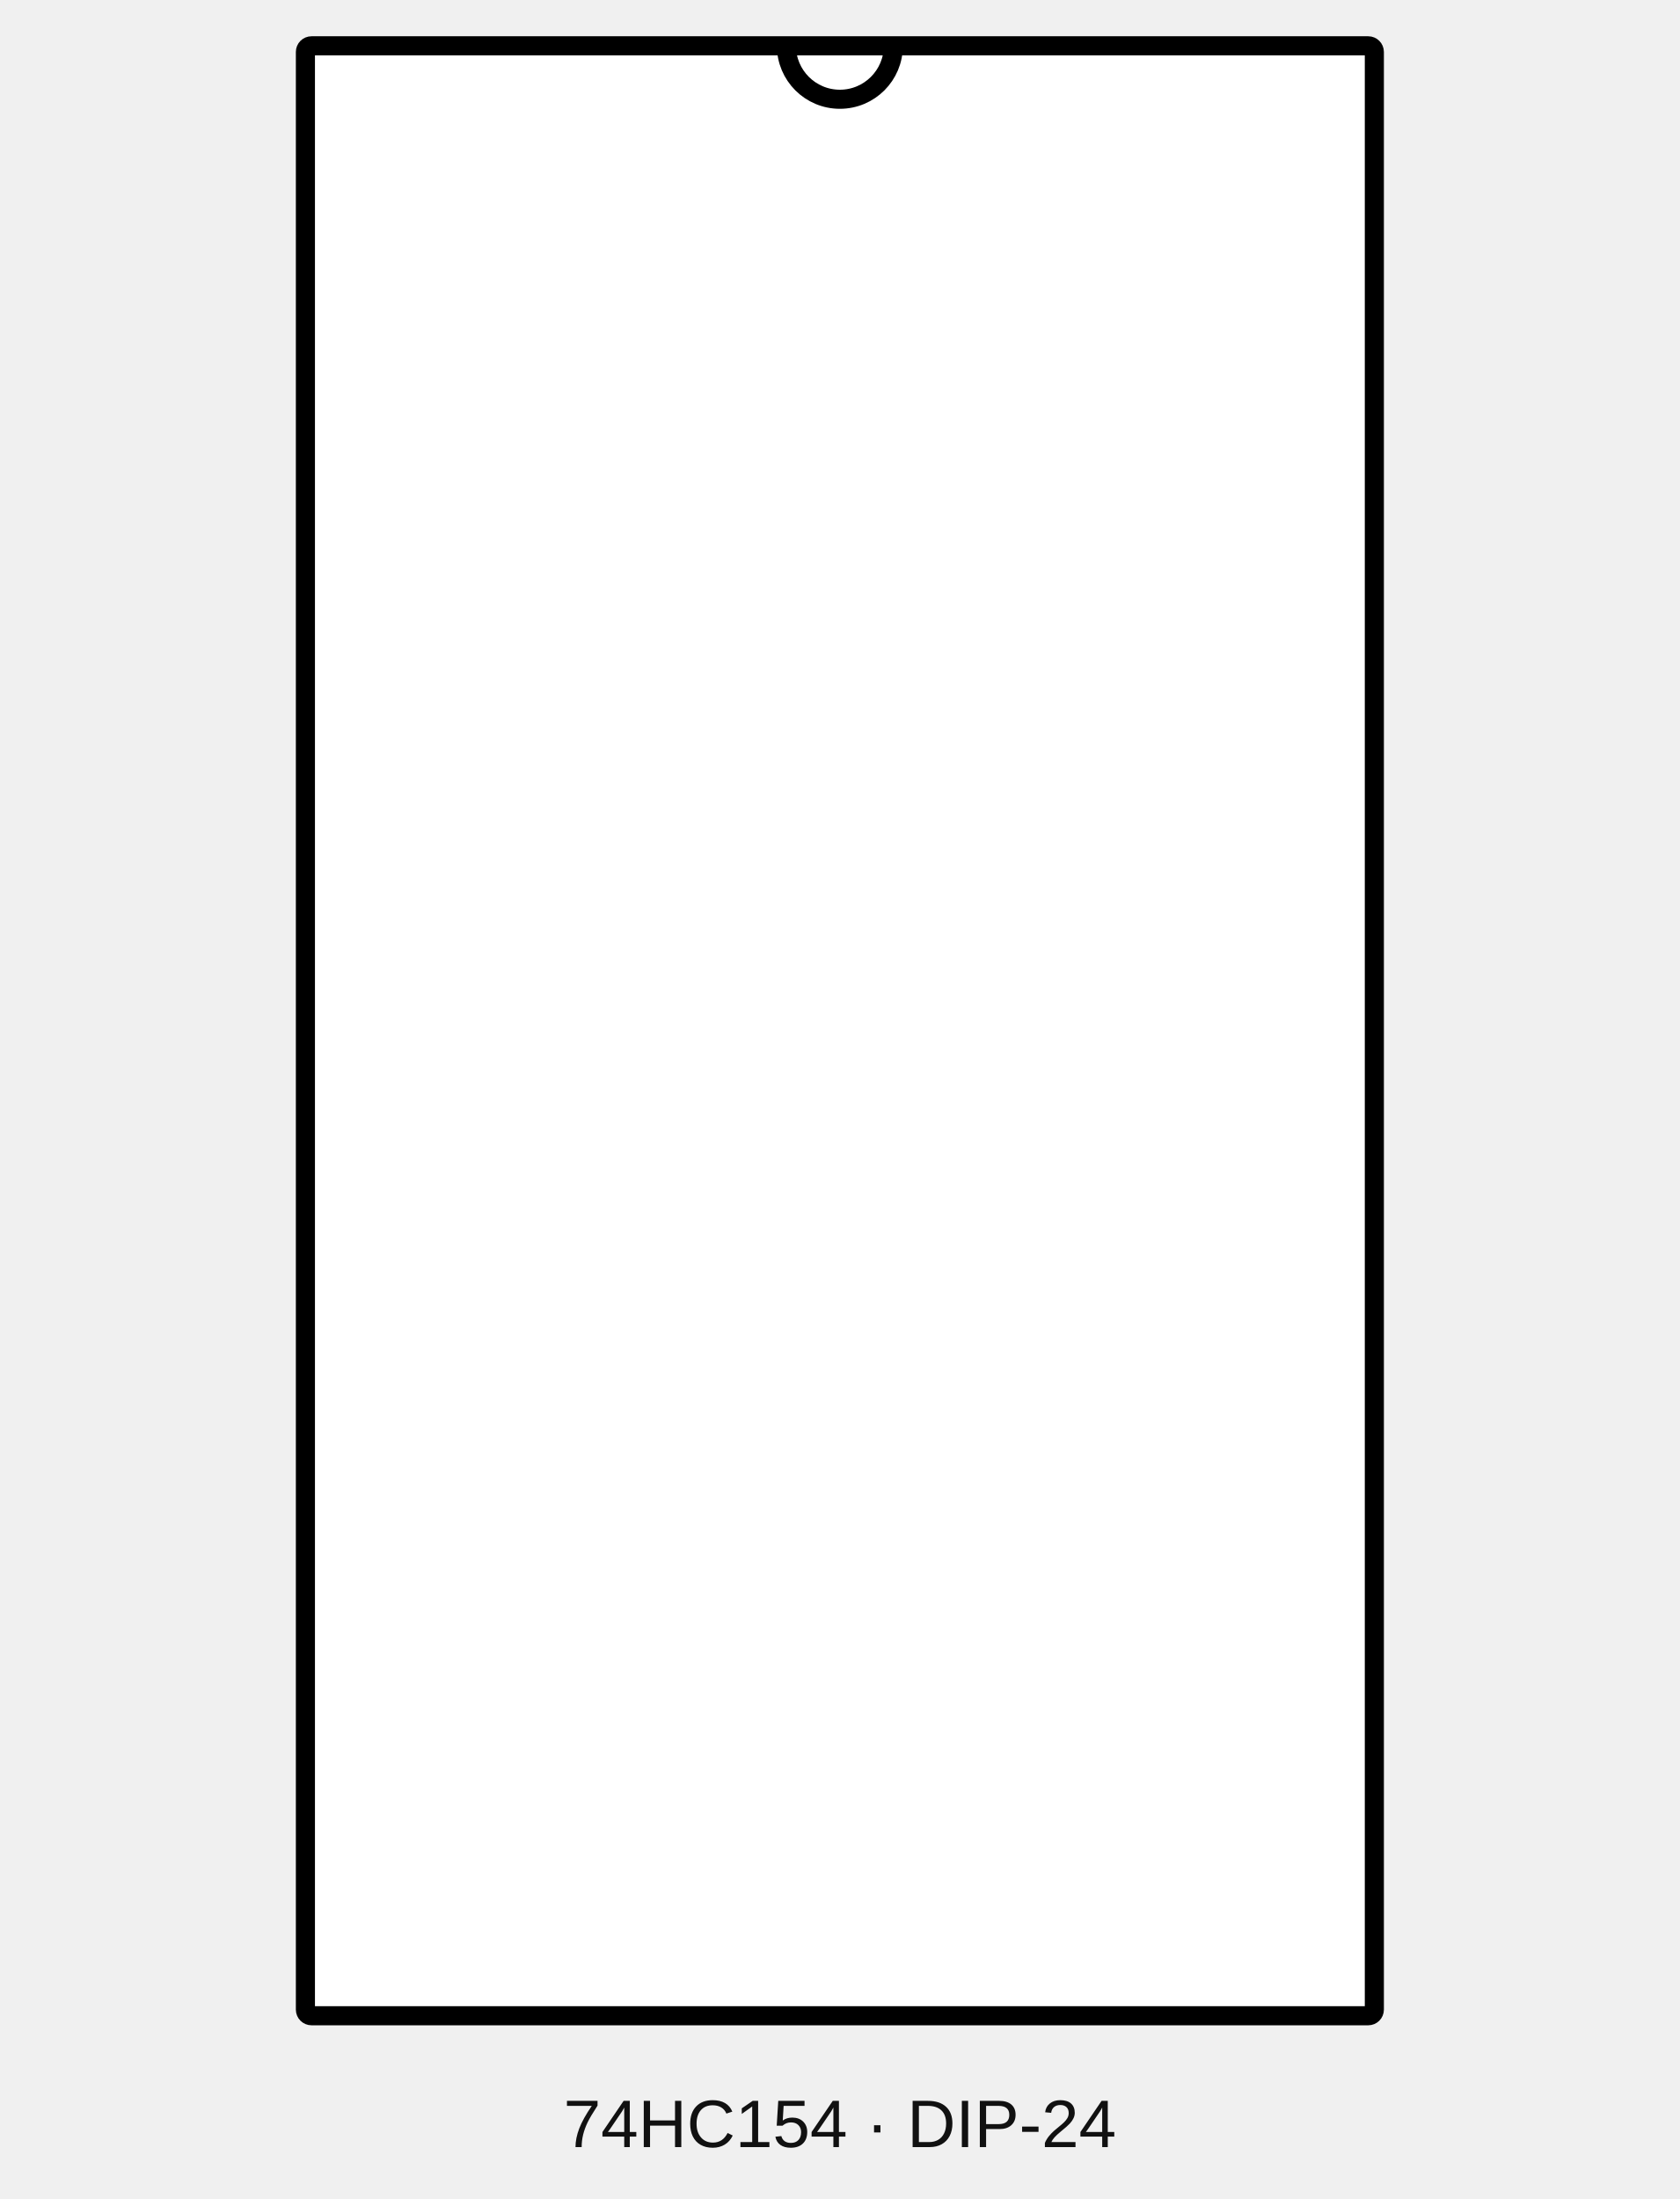
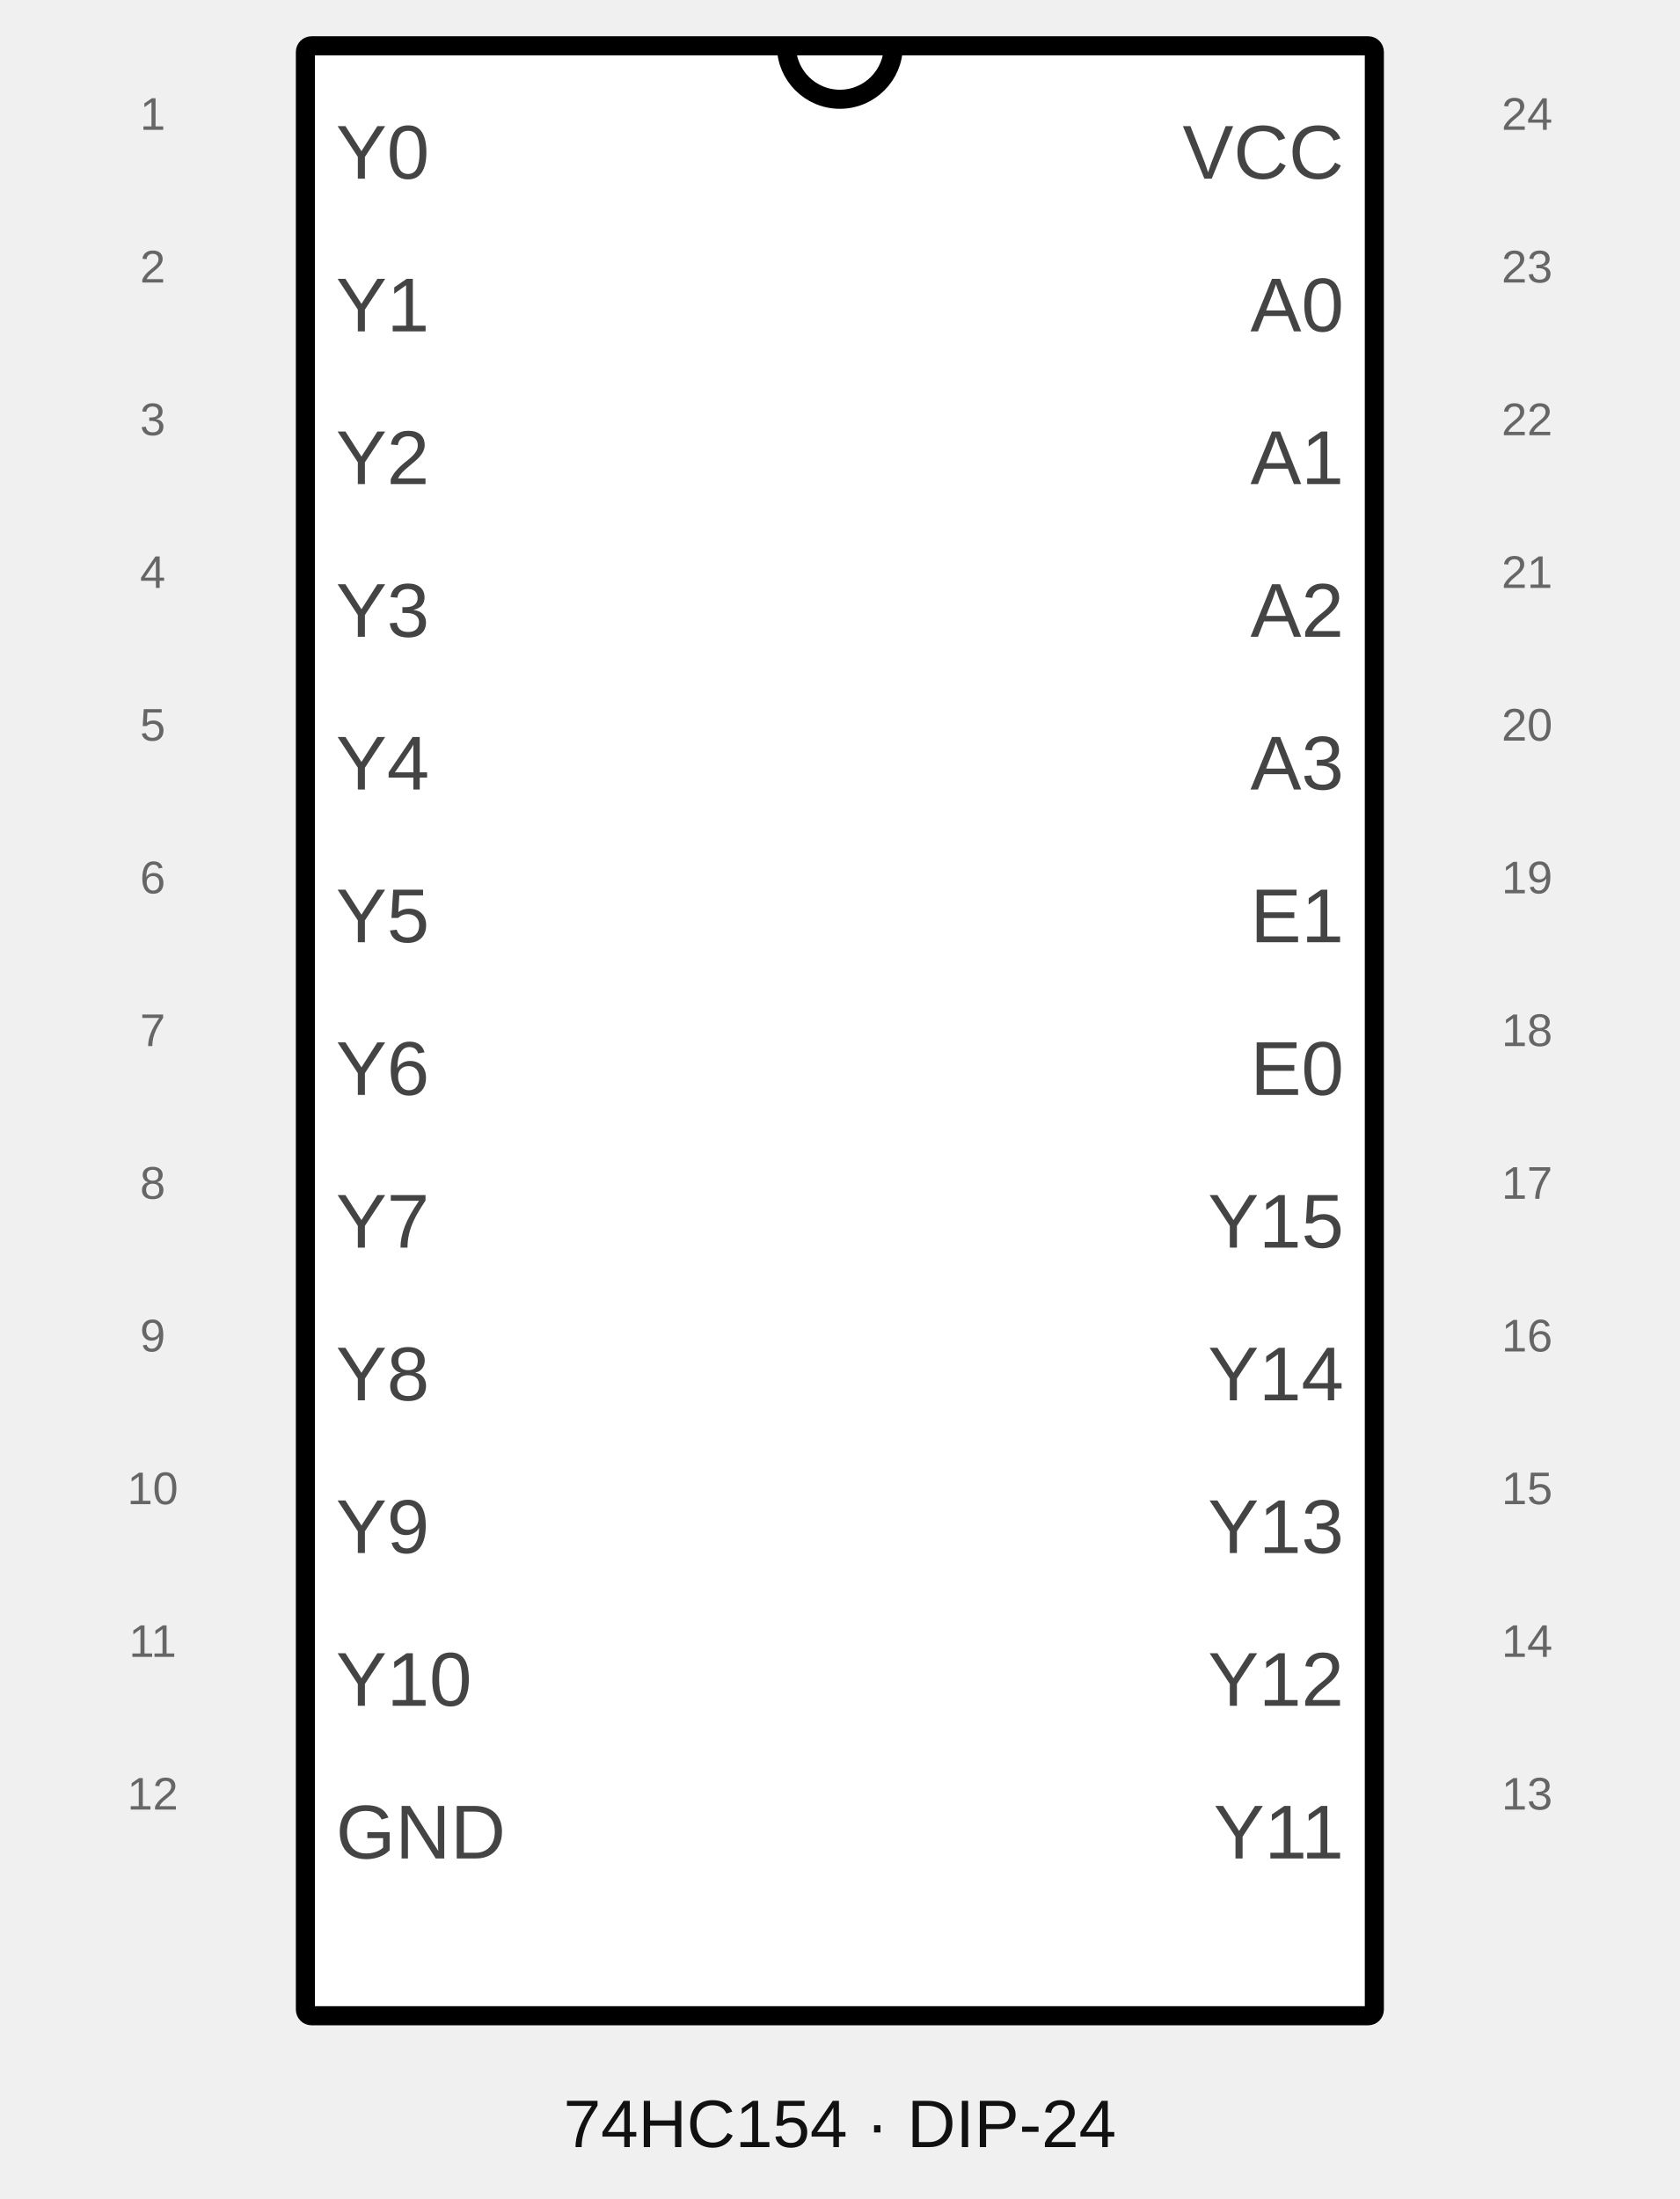
<svg xmlns="http://www.w3.org/2000/svg" viewBox="0 0 1100 1440" role="img" aria-labelledby="title desc">
  <style>.body{fill:#fff;stroke:#000;stroke-width:12.5}.lead{stroke:#787878;stroke-width:9.72;stroke-linecap:round}.pin{fill:none;stroke:none}.name{font:50px "Droid Sans",Arial,sans-serif;fill:#444}.number{font:30px "Droid Sans",Arial,sans-serif;fill:#666}.title{font:44px "Droid Sans",Arial,sans-serif;fill:#111}</style>
  <text class="title" x="550" y="1406" text-anchor="middle">74HC154 · DIP-24</text>
  <rect class="body" x="200" y="30" width="700" height="1290" rx="4" />
  <path d="M515.0 30a35 35 0 0 0 70 0" fill="none" stroke="#000" stroke-width="12.5" />
+   <rect class="pin" id="connector0pin" data-pin-number="1" data-pin-name="Y0" data-direction="output" x="5" y="95" width="195" height="10" />
+   <text class="name" x="220" y="117" text-anchor="start">Y0</text>
+   <text class="number" x="100" y="85" text-anchor="middle">1</text>
+   <rect class="pin" id="connector1pin" data-pin-number="2" data-pin-name="Y1" data-direction="output" x="5" y="195" width="195" height="10" />
+   <text class="name" x="220" y="217" text-anchor="start">Y1</text>
+   <text class="number" x="100" y="185" text-anchor="middle">2</text>
+   <rect class="pin" id="connector2pin" data-pin-number="3" data-pin-name="Y2" data-direction="output" x="5" y="295" width="195" height="10" />
+   <text class="name" x="220" y="317" text-anchor="start">Y2</text>
+   <text class="number" x="100" y="285" text-anchor="middle">3</text>
+   <rect class="pin" id="connector3pin" data-pin-number="4" data-pin-name="Y3" data-direction="output" x="5" y="395" width="195" height="10" />
+   <text class="name" x="220" y="417" text-anchor="start">Y3</text>
+   <text class="number" x="100" y="385" text-anchor="middle">4</text>
+   <rect class="pin" id="connector4pin" data-pin-number="5" data-pin-name="Y4" data-direction="output" x="5" y="495" width="195" height="10" />
+   <text class="name" x="220" y="517" text-anchor="start">Y4</text>
+   <text class="number" x="100" y="485" text-anchor="middle">5</text>
+   <rect class="pin" id="connector5pin" data-pin-number="6" data-pin-name="Y5" data-direction="output" x="5" y="595" width="195" height="10" />
+   <text class="name" x="220" y="617" text-anchor="start">Y5</text>
+   <text class="number" x="100" y="585" text-anchor="middle">6</text>
+   <rect class="pin" id="connector6pin" data-pin-number="7" data-pin-name="Y6" data-direction="output" x="5" y="695" width="195" height="10" />
+   <text class="name" x="220" y="717" text-anchor="start">Y6</text>
+   <text class="number" x="100" y="685" text-anchor="middle">7</text>
+   <rect class="pin" id="connector7pin" data-pin-number="8" data-pin-name="Y7" data-direction="output" x="5" y="795" width="195" height="10" />
+   <text class="name" x="220" y="817" text-anchor="start">Y7</text>
+   <text class="number" x="100" y="785" text-anchor="middle">8</text>
+   <rect class="pin" id="connector8pin" data-pin-number="9" data-pin-name="Y8" data-direction="output" x="5" y="895" width="195" height="10" />
+   <text class="name" x="220" y="917" text-anchor="start">Y8</text>
+   <text class="number" x="100" y="885" text-anchor="middle">9</text>
+   <rect class="pin" id="connector9pin" data-pin-number="10" data-pin-name="Y9" data-direction="output" x="5" y="995" width="195" height="10" />
+   <text class="name" x="220" y="1017" text-anchor="start">Y9</text>
+   <text class="number" x="100" y="985" text-anchor="middle">10</text>
+   <rect class="pin" id="connector10pin" data-pin-number="11" data-pin-name="Y10" data-direction="output" x="5" y="1095" width="195" height="10" />
+   <text class="name" x="220" y="1117" text-anchor="start">Y10</text>
+   <text class="number" x="100" y="1085" text-anchor="middle">11</text>
+   <rect class="pin" id="connector11pin" data-pin-number="12" data-pin-name="GND" data-direction="power" x="5" y="1195" width="195" height="10" />
+   <text class="name" x="220" y="1217" text-anchor="start">GND</text>
+   <text class="number" x="100" y="1185" text-anchor="middle">12</text>
+   <rect class="pin" id="connector12pin" data-pin-number="13" data-pin-name="Y11" data-direction="output" x="900" y="1195" width="195" height="10" />
+   <text class="name" x="880" y="1217" text-anchor="end">Y11</text>
+   <text class="number" x="1000" y="1185" text-anchor="middle">13</text>
+   <rect class="pin" id="connector13pin" data-pin-number="14" data-pin-name="Y12" data-direction="output" x="900" y="1095" width="195" height="10" />
+   <text class="name" x="880" y="1117" text-anchor="end">Y12</text>
+   <text class="number" x="1000" y="1085" text-anchor="middle">14</text>
+   <rect class="pin" id="connector14pin" data-pin-number="15" data-pin-name="Y13" data-direction="output" x="900" y="995" width="195" height="10" />
+   <text class="name" x="880" y="1017" text-anchor="end">Y13</text>
+   <text class="number" x="1000" y="985" text-anchor="middle">15</text>
+   <rect class="pin" id="connector15pin" data-pin-number="16" data-pin-name="Y14" data-direction="output" x="900" y="895" width="195" height="10" />
+   <text class="name" x="880" y="917" text-anchor="end">Y14</text>
+   <text class="number" x="1000" y="885" text-anchor="middle">16</text>
+   <rect class="pin" id="connector16pin" data-pin-number="17" data-pin-name="Y15" data-direction="output" x="900" y="795" width="195" height="10" />
+   <text class="name" x="880" y="817" text-anchor="end">Y15</text>
+   <text class="number" x="1000" y="785" text-anchor="middle">17</text>
+   <rect class="pin" id="connector17pin" data-pin-number="18" data-pin-name="E0" data-direction="input" x="900" y="695" width="195" height="10" />
+   <text class="name" x="880" y="717" text-anchor="end">E0</text>
+   <text class="number" x="1000" y="685" text-anchor="middle">18</text>
+   <rect class="pin" id="connector18pin" data-pin-number="19" data-pin-name="E1" data-direction="input" x="900" y="595" width="195" height="10" />
+   <text class="name" x="880" y="617" text-anchor="end">E1</text>
+   <text class="number" x="1000" y="585" text-anchor="middle">19</text>
+   <rect class="pin" id="connector19pin" data-pin-number="20" data-pin-name="A3" data-direction="input" x="900" y="495" width="195" height="10" />
+   <text class="name" x="880" y="517" text-anchor="end">A3</text>
+   <text class="number" x="1000" y="485" text-anchor="middle">20</text>
+   <rect class="pin" id="connector20pin" data-pin-number="21" data-pin-name="A2" data-direction="input" x="900" y="395" width="195" height="10" />
+   <text class="name" x="880" y="417" text-anchor="end">A2</text>
+   <text class="number" x="1000" y="385" text-anchor="middle">21</text>
+   <rect class="pin" id="connector21pin" data-pin-number="22" data-pin-name="A1" data-direction="input" x="900" y="295" width="195" height="10" />
+   <text class="name" x="880" y="317" text-anchor="end">A1</text>
+   <text class="number" x="1000" y="285" text-anchor="middle">22</text>
+   <rect class="pin" id="connector22pin" data-pin-number="23" data-pin-name="A0" data-direction="input" x="900" y="195" width="195" height="10" />
+   <text class="name" x="880" y="217" text-anchor="end">A0</text>
+   <text class="number" x="1000" y="185" text-anchor="middle">23</text>
+   <rect class="pin" id="connector23pin" data-pin-number="24" data-pin-name="VCC" data-direction="power" x="900" y="95" width="195" height="10" />
+   <text class="name" x="880" y="117" text-anchor="end">VCC</text>
+   <text class="number" x="1000" y="85" text-anchor="middle">24</text>
</svg>
